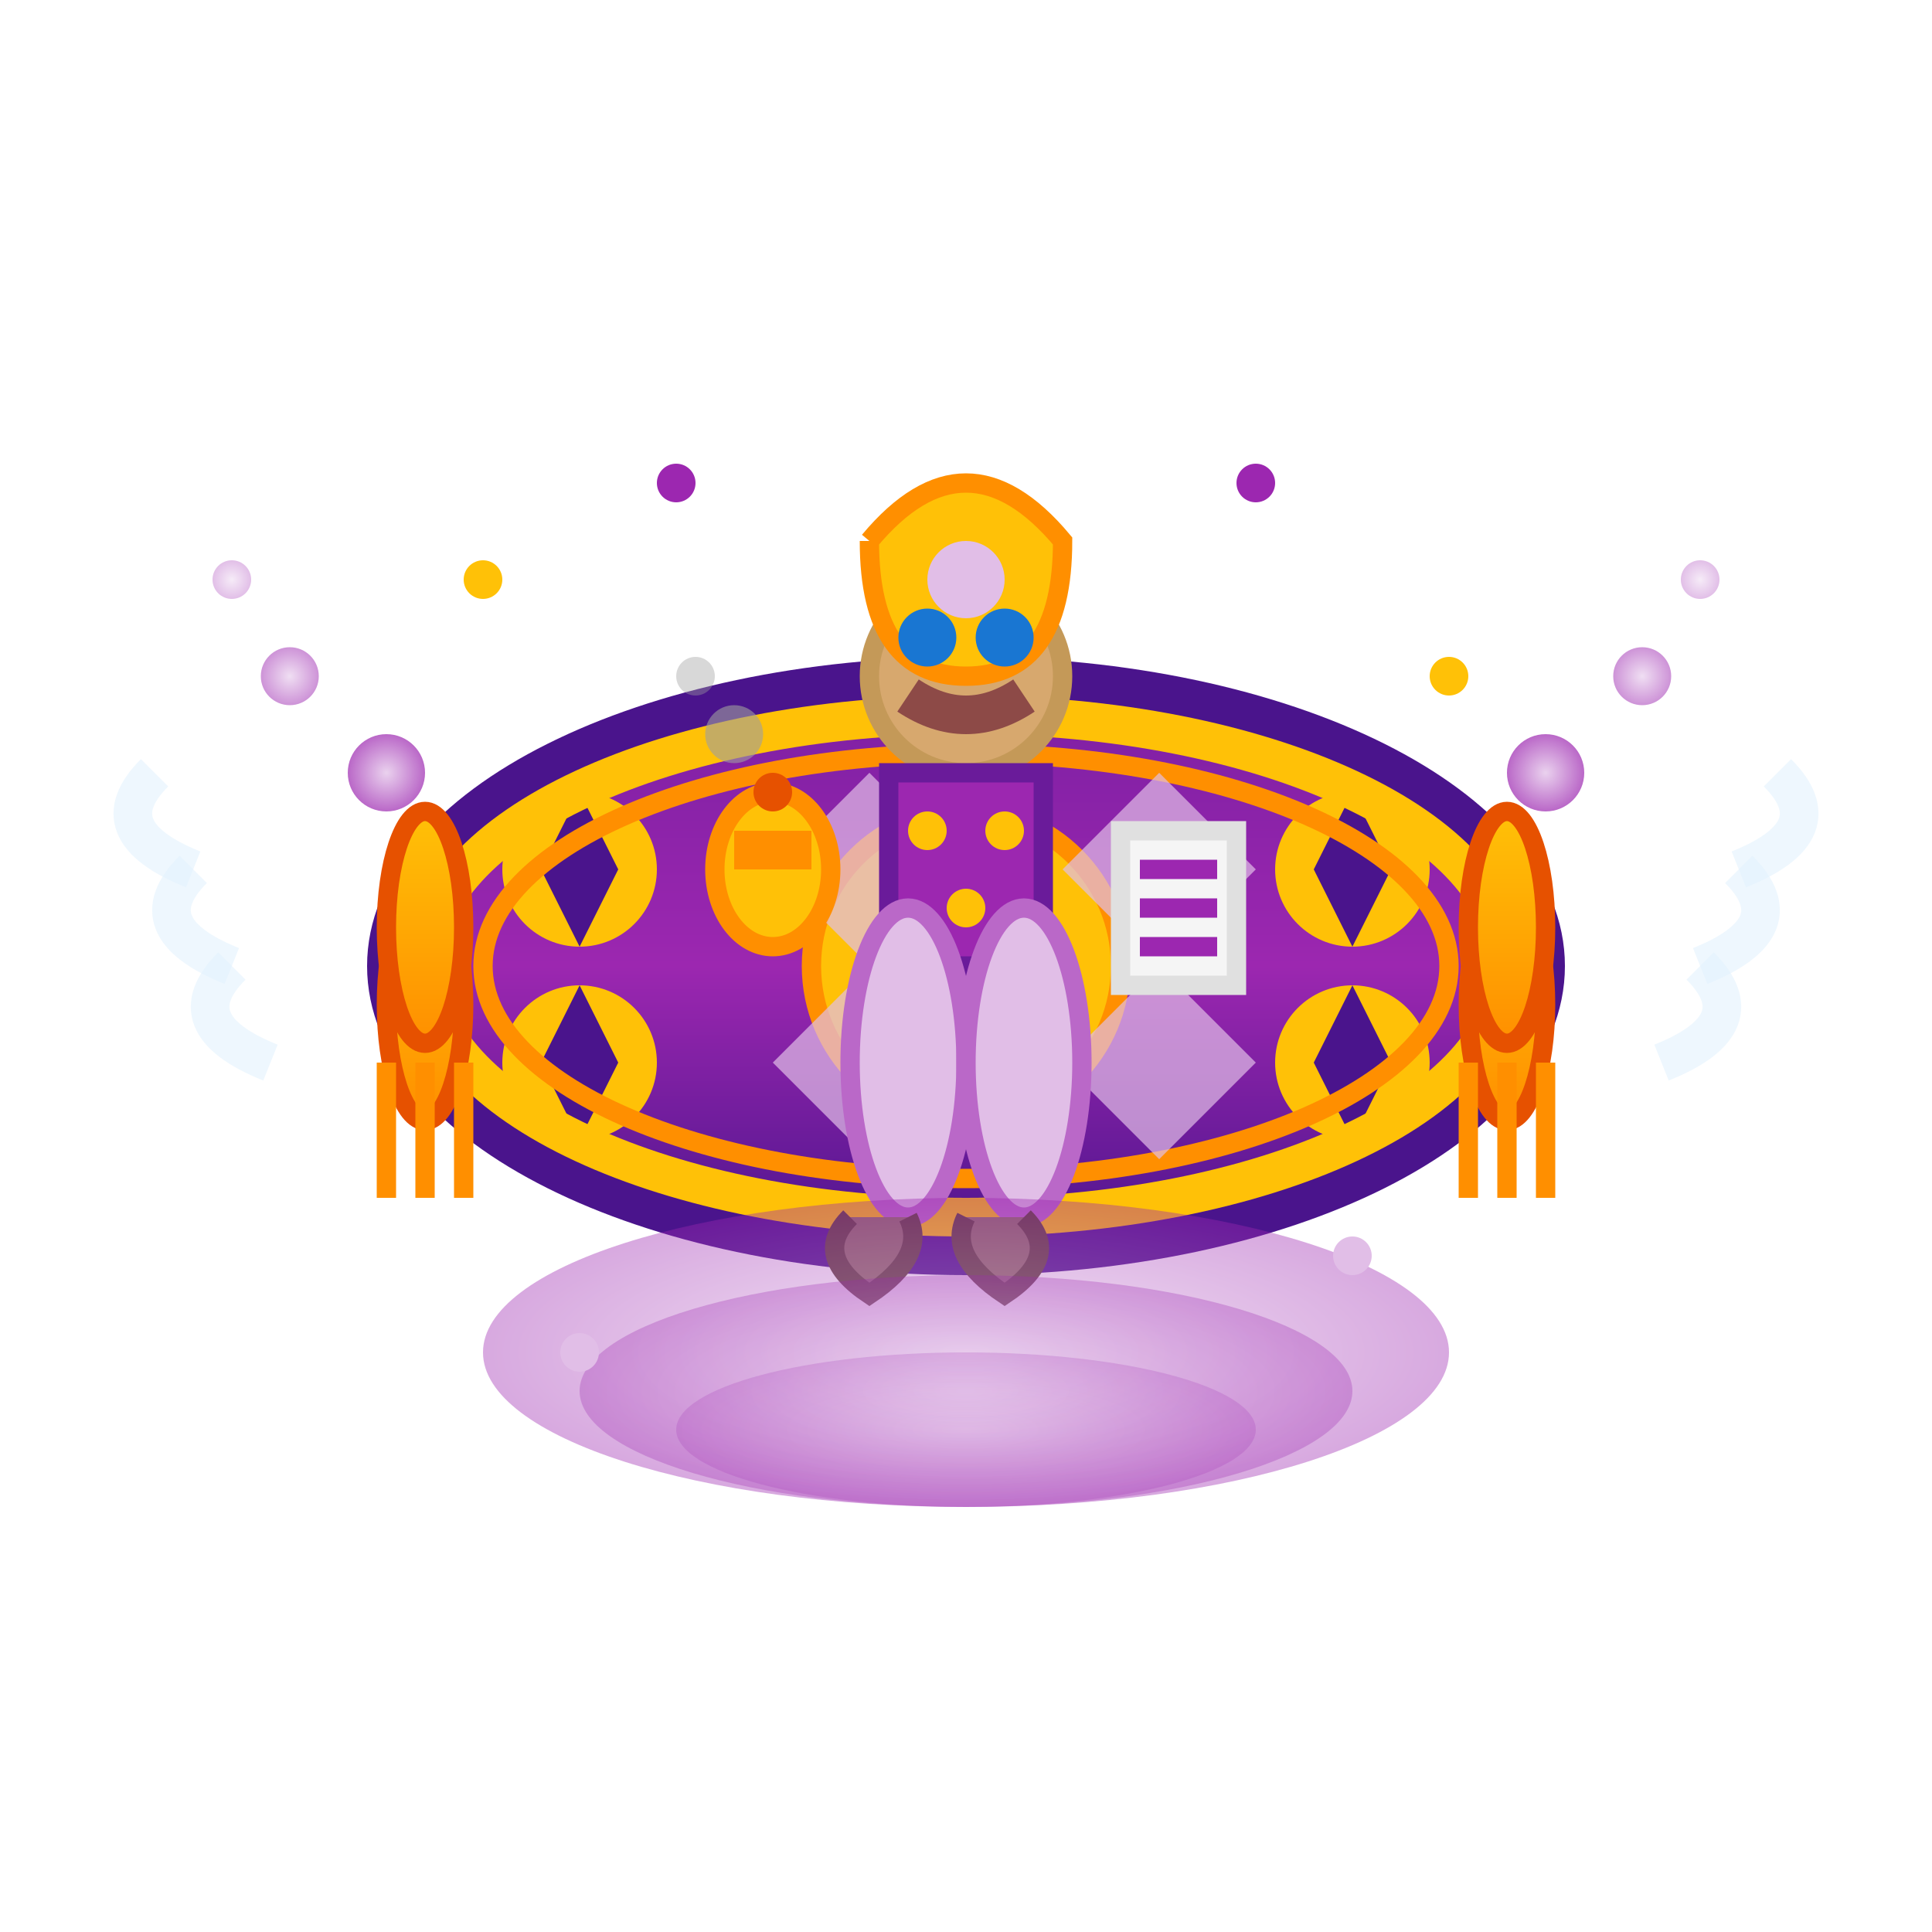
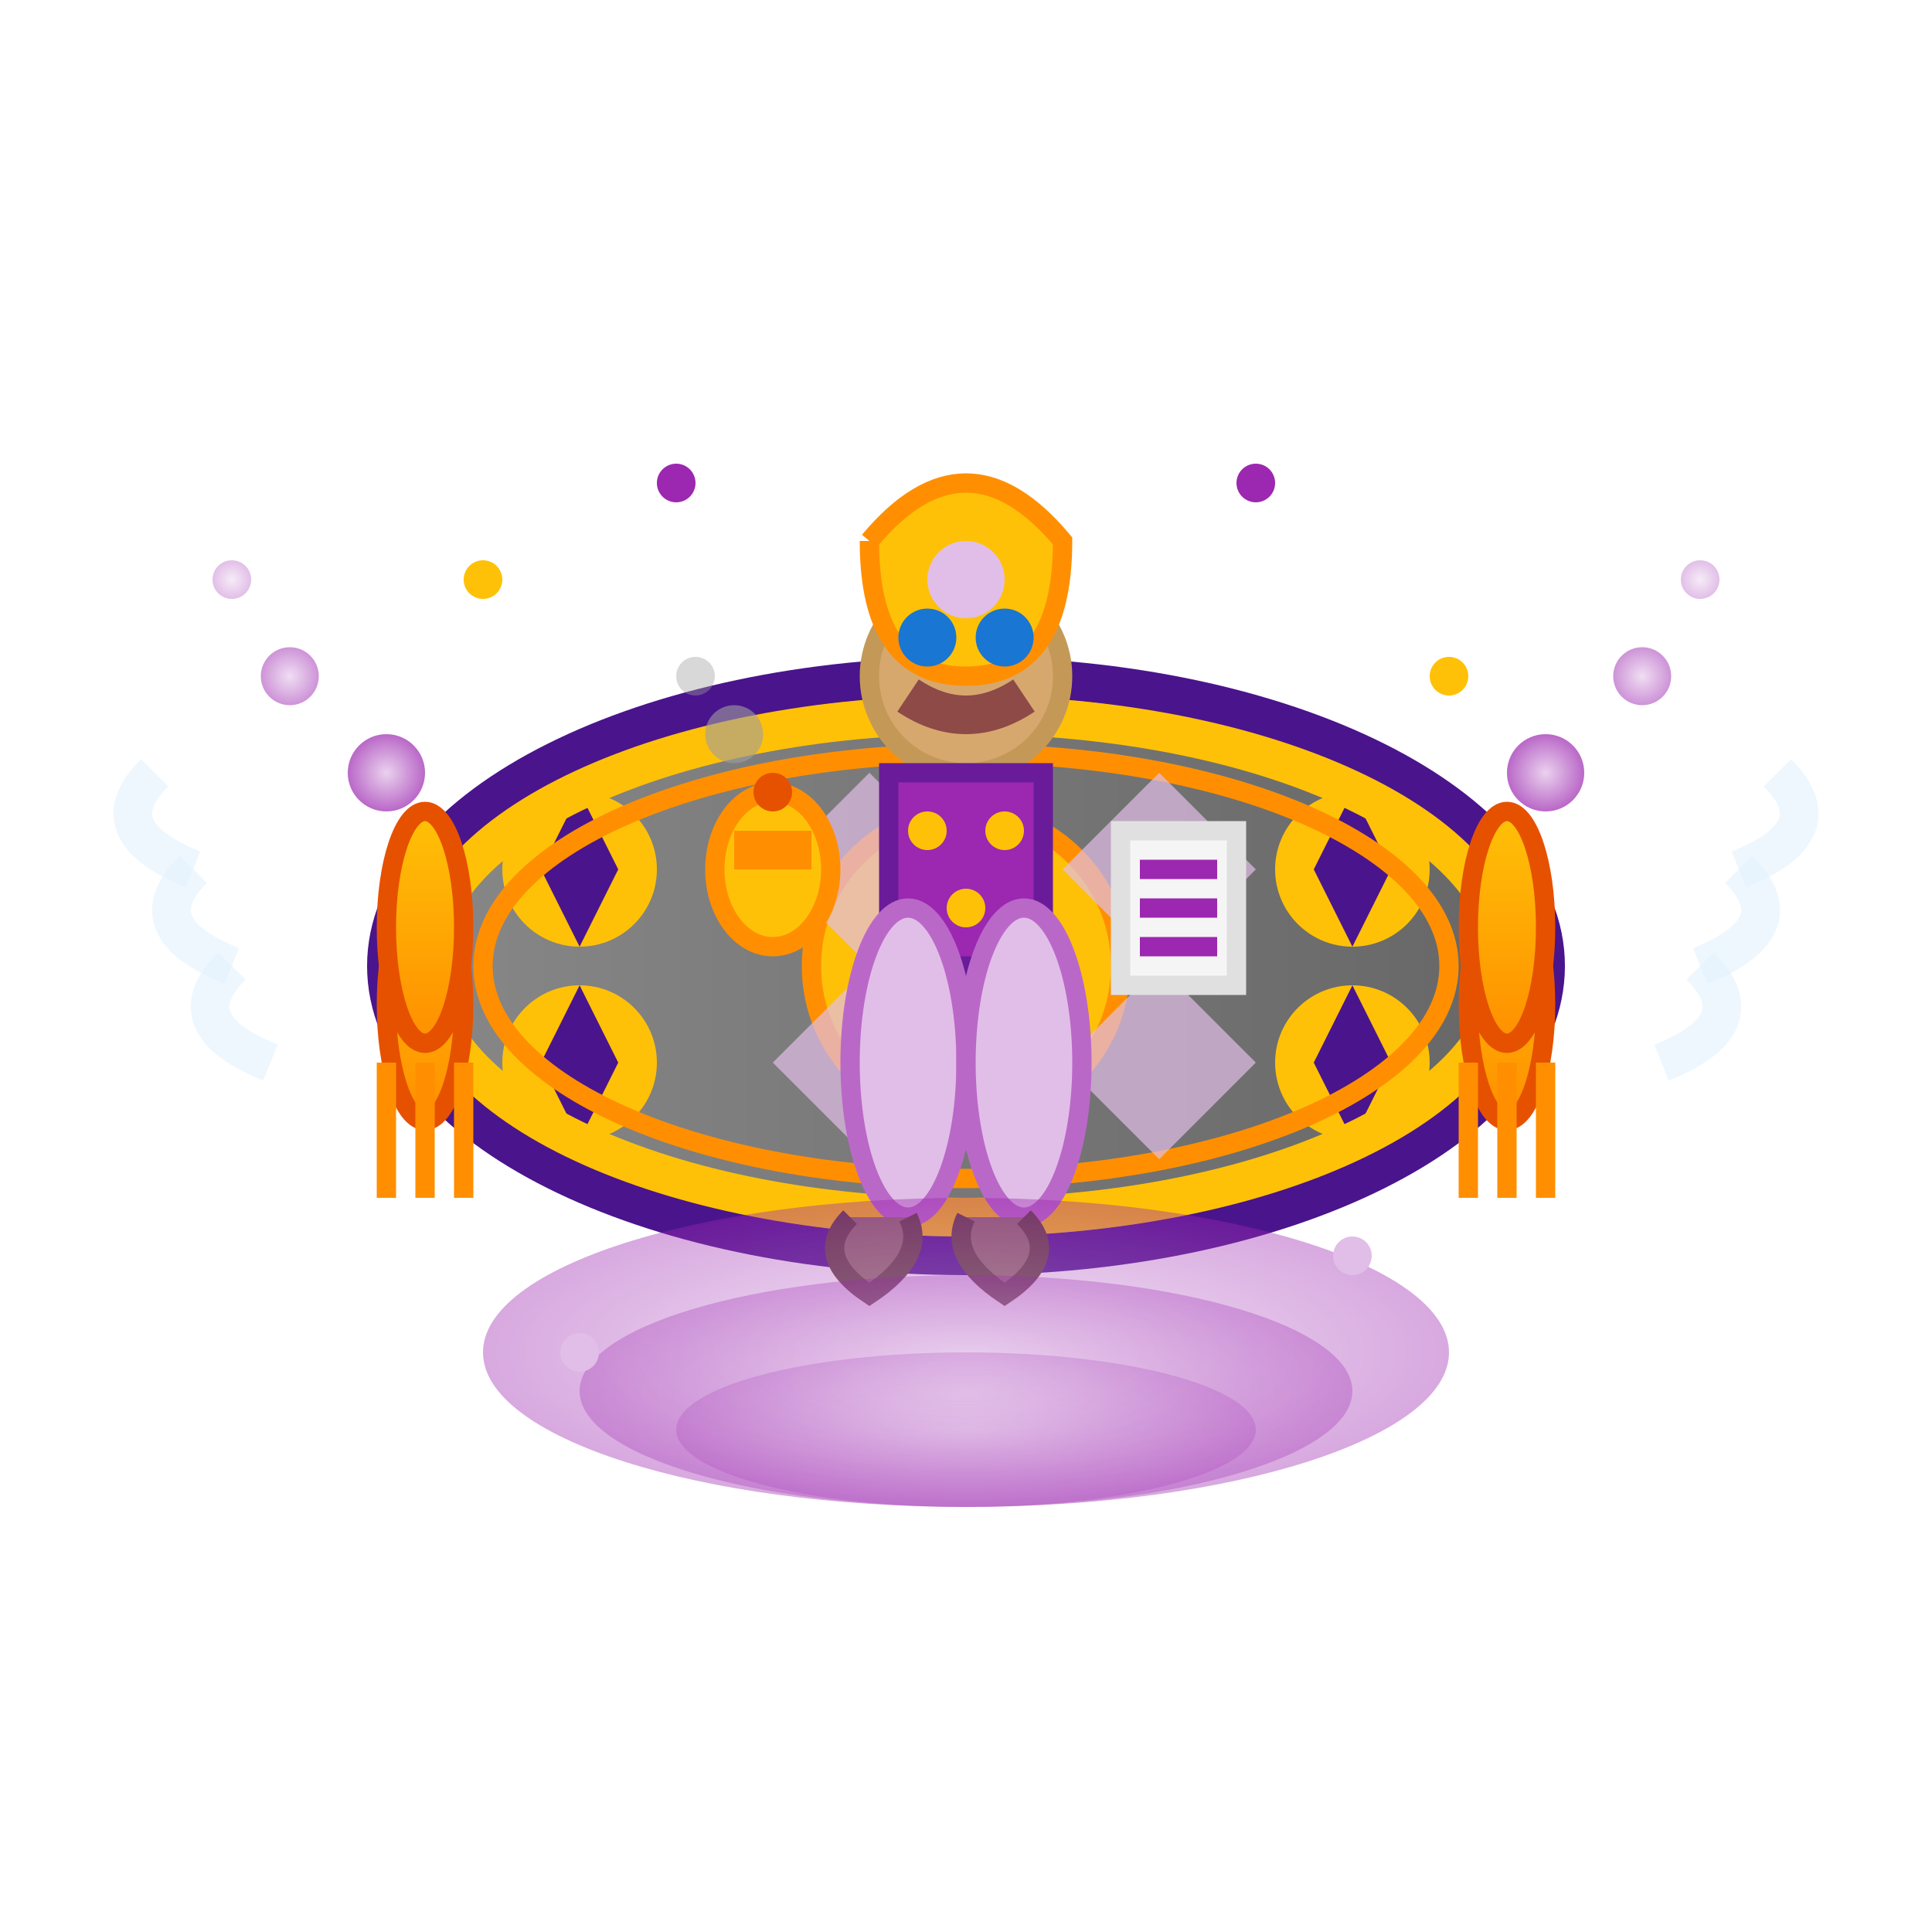
<svg xmlns="http://www.w3.org/2000/svg" viewBox="0 0 100 100">
  <defs>
+     <linearGradient id="playerColor">
+       <stop offset="0%" stop-color="#888888" />
+       <stop offset="100%" stop-color="#666666" />
+     </linearGradient>
    <linearGradient id="carpetGrad" x1="0%" y1="0%" x2="0%" y2="100%">
      <stop offset="0%" stop-color="#7b1fa2" />
      <stop offset="50%" stop-color="#9c27b0" />
      <stop offset="100%" stop-color="#4a148c" />
    </linearGradient>
    <linearGradient id="tassleGrad" x1="0%" y1="0%" x2="0%" y2="100%">
      <stop offset="0%" stop-color="#ffc107" />
      <stop offset="100%" stop-color="#ff8f00" />
    </linearGradient>
    <radialGradient id="magicGrad" cx="50%" cy="50%">
      <stop offset="0%" stop-color="#e1bee7" />
      <stop offset="100%" stop-color="#9c27b0" />
    </radialGradient>
  </defs>
-   <ellipse cx="50" cy="50" rx="30" ry="15" fill="url(#carpetGrad)" stroke="#4a148c" stroke-width="2" />
+   <ellipse cx="50" cy="50" rx="30" ry="15" fill="url(#playerColor)" stroke="#4a148c" stroke-width="2" />
  <circle cx="50" cy="50" r="8" fill="#ffc107" stroke="#ff8f00" stroke-width="1" />
  <circle cx="50" cy="50" r="5" fill="#e1bee7" />
  <polygon points="50,45 53,50 50,55 47,50" fill="#9c27b0" />
  <circle cx="30" cy="45" r="4" fill="#ffc107" />
  <polygon points="30,41 32,45 30,49 28,45" fill="#4a148c" />
  <circle cx="70" cy="45" r="4" fill="#ffc107" />
  <polygon points="70,41 72,45 70,49 68,45" fill="#4a148c" />
  <circle cx="30" cy="55" r="4" fill="#ffc107" />
  <polygon points="30,51 32,55 30,59 28,55" fill="#4a148c" />
  <circle cx="70" cy="55" r="4" fill="#ffc107" />
  <polygon points="70,51 72,55 70,59 68,55" fill="#4a148c" />
  <ellipse cx="50" cy="50" rx="28" ry="13" fill="none" stroke="#ffc107" stroke-width="2" />
  <ellipse cx="50" cy="50" rx="25" ry="11" fill="none" stroke="#ff8f00" stroke-width="1" />
  <polygon points="40,45 45,40 50,45 45,50" fill="#e1bee7" opacity="0.7" />
  <polygon points="55,45 60,40 65,45 60,50" fill="#e1bee7" opacity="0.7" />
  <polygon points="40,55 45,50 50,55 45,60" fill="#e1bee7" opacity="0.7" />
  <polygon points="55,55 60,50 65,55 60,60" fill="#e1bee7" opacity="0.7" />
  <ellipse cx="22" cy="52" rx="2" ry="6" fill="url(#tassleGrad)" stroke="#e65100" stroke-width="1" />
  <ellipse cx="78" cy="52" rx="2" ry="6" fill="url(#tassleGrad)" stroke="#e65100" stroke-width="1" />
  <ellipse cx="22" cy="48" rx="2" ry="6" fill="url(#tassleGrad)" stroke="#e65100" stroke-width="1" />
  <ellipse cx="78" cy="48" rx="2" ry="6" fill="url(#tassleGrad)" stroke="#e65100" stroke-width="1" />
  <line x1="20" y1="55" x2="20" y2="62" stroke="#ff8f00" stroke-width="1" />
  <line x1="22" y1="55" x2="22" y2="62" stroke="#ff8f00" stroke-width="1" />
  <line x1="24" y1="55" x2="24" y2="62" stroke="#ff8f00" stroke-width="1" />
  <line x1="76" y1="55" x2="76" y2="62" stroke="#ff8f00" stroke-width="1" />
  <line x1="78" y1="55" x2="78" y2="62" stroke="#ff8f00" stroke-width="1" />
  <line x1="80" y1="55" x2="80" y2="62" stroke="#ff8f00" stroke-width="1" />
  <circle cx="50" cy="35" r="5" fill="#d7a86e" stroke="#c49958" stroke-width="1" />
  <path d="M45 28 Q50 22 55 28 Q55 35 50 35 Q45 35 45 28" fill="#ffc107" stroke="#ff8f00" stroke-width="1" />
  <circle cx="50" cy="30" r="2" fill="#e1bee7" />
  <circle cx="48" cy="33" r="1.5" fill="#1976d2" />
  <circle cx="52" cy="33" r="1.5" fill="#1976d2" />
  <path d="M47 36 Q50 38 53 36" stroke="#8d4a47" stroke-width="2" fill="none" />
  <rect x="46" y="40" width="8" height="10" fill="#9c27b0" stroke="#6a1b9a" stroke-width="1" />
  <circle cx="48" cy="43" r="1" fill="#ffc107" />
  <circle cx="52" cy="43" r="1" fill="#ffc107" />
  <circle cx="50" cy="47" r="1" fill="#ffc107" />
  <ellipse cx="47" cy="55" rx="3" ry="8" fill="#e1bee7" stroke="#ba68c8" stroke-width="1" />
  <ellipse cx="53" cy="55" rx="3" ry="8" fill="#e1bee7" stroke="#ba68c8" stroke-width="1" />
  <path d="M44 63 Q42 65 45 67 Q48 65 47 63" fill="#8d6e63" stroke="#5d4037" stroke-width="1" />
  <path d="M53 63 Q55 65 52 67 Q49 65 50 63" fill="#8d6e63" stroke="#5d4037" stroke-width="1" />
  <ellipse cx="40" cy="45" rx="3" ry="4" fill="#ffc107" stroke="#ff8f00" stroke-width="1" />
  <rect x="38" y="43" width="4" height="2" fill="#ff8f00" />
  <circle cx="40" cy="41" r="1" fill="#e65100" />
  <circle cx="38" cy="38" r="1.5" fill="#9e9e9e" opacity="0.6" />
  <circle cx="36" cy="35" r="1" fill="#9e9e9e" opacity="0.4" />
  <rect x="58" y="43" width="6" height="8" fill="#f5f5f5" stroke="#e0e0e0" stroke-width="1" />
  <line x1="59" y1="45" x2="63" y2="45" stroke="#9c27b0" stroke-width="1" />
  <line x1="59" y1="47" x2="63" y2="47" stroke="#9c27b0" stroke-width="1" />
  <line x1="59" y1="49" x2="63" y2="49" stroke="#9c27b0" stroke-width="1" />
  <circle cx="20" cy="40" r="2" fill="url(#magicGrad)" opacity="0.7" />
  <circle cx="15" cy="35" r="1.5" fill="url(#magicGrad)" opacity="0.5" />
  <circle cx="12" cy="30" r="1" fill="url(#magicGrad)" opacity="0.3" />
  <circle cx="80" cy="40" r="2" fill="url(#magicGrad)" opacity="0.7" />
  <circle cx="85" cy="35" r="1.5" fill="url(#magicGrad)" opacity="0.5" />
  <circle cx="88" cy="30" r="1" fill="url(#magicGrad)" opacity="0.3" />
  <path d="M10 45 Q5 43 8 40" stroke="#e3f2fd" stroke-width="2" fill="none" opacity="0.6" />
  <path d="M12 50 Q7 48 10 45" stroke="#e3f2fd" stroke-width="2" fill="none" opacity="0.6" />
  <path d="M14 55 Q9 53 12 50" stroke="#e3f2fd" stroke-width="2" fill="none" opacity="0.6" />
  <path d="M90 45 Q95 43 92 40" stroke="#e3f2fd" stroke-width="2" fill="none" opacity="0.6" />
  <path d="M88 50 Q93 48 90 45" stroke="#e3f2fd" stroke-width="2" fill="none" opacity="0.6" />
  <path d="M86 55 Q91 53 88 50" stroke="#e3f2fd" stroke-width="2" fill="none" opacity="0.6" />
  <ellipse cx="50" cy="70" rx="25" ry="8" fill="url(#magicGrad)" opacity="0.4" />
  <ellipse cx="50" cy="72" rx="20" ry="6" fill="url(#magicGrad)" opacity="0.3" />
  <ellipse cx="50" cy="74" rx="15" ry="4" fill="url(#magicGrad)" opacity="0.2" />
  <circle cx="25" cy="30" r="1" fill="#ffc107" />
  <circle cx="75" cy="35" r="1" fill="#ffc107" />
  <circle cx="30" cy="70" r="1" fill="#e1bee7" />
  <circle cx="70" cy="65" r="1" fill="#e1bee7" />
  <circle cx="35" cy="25" r="1" fill="#9c27b0" />
  <circle cx="65" cy="25" r="1" fill="#9c27b0" />
</svg>
